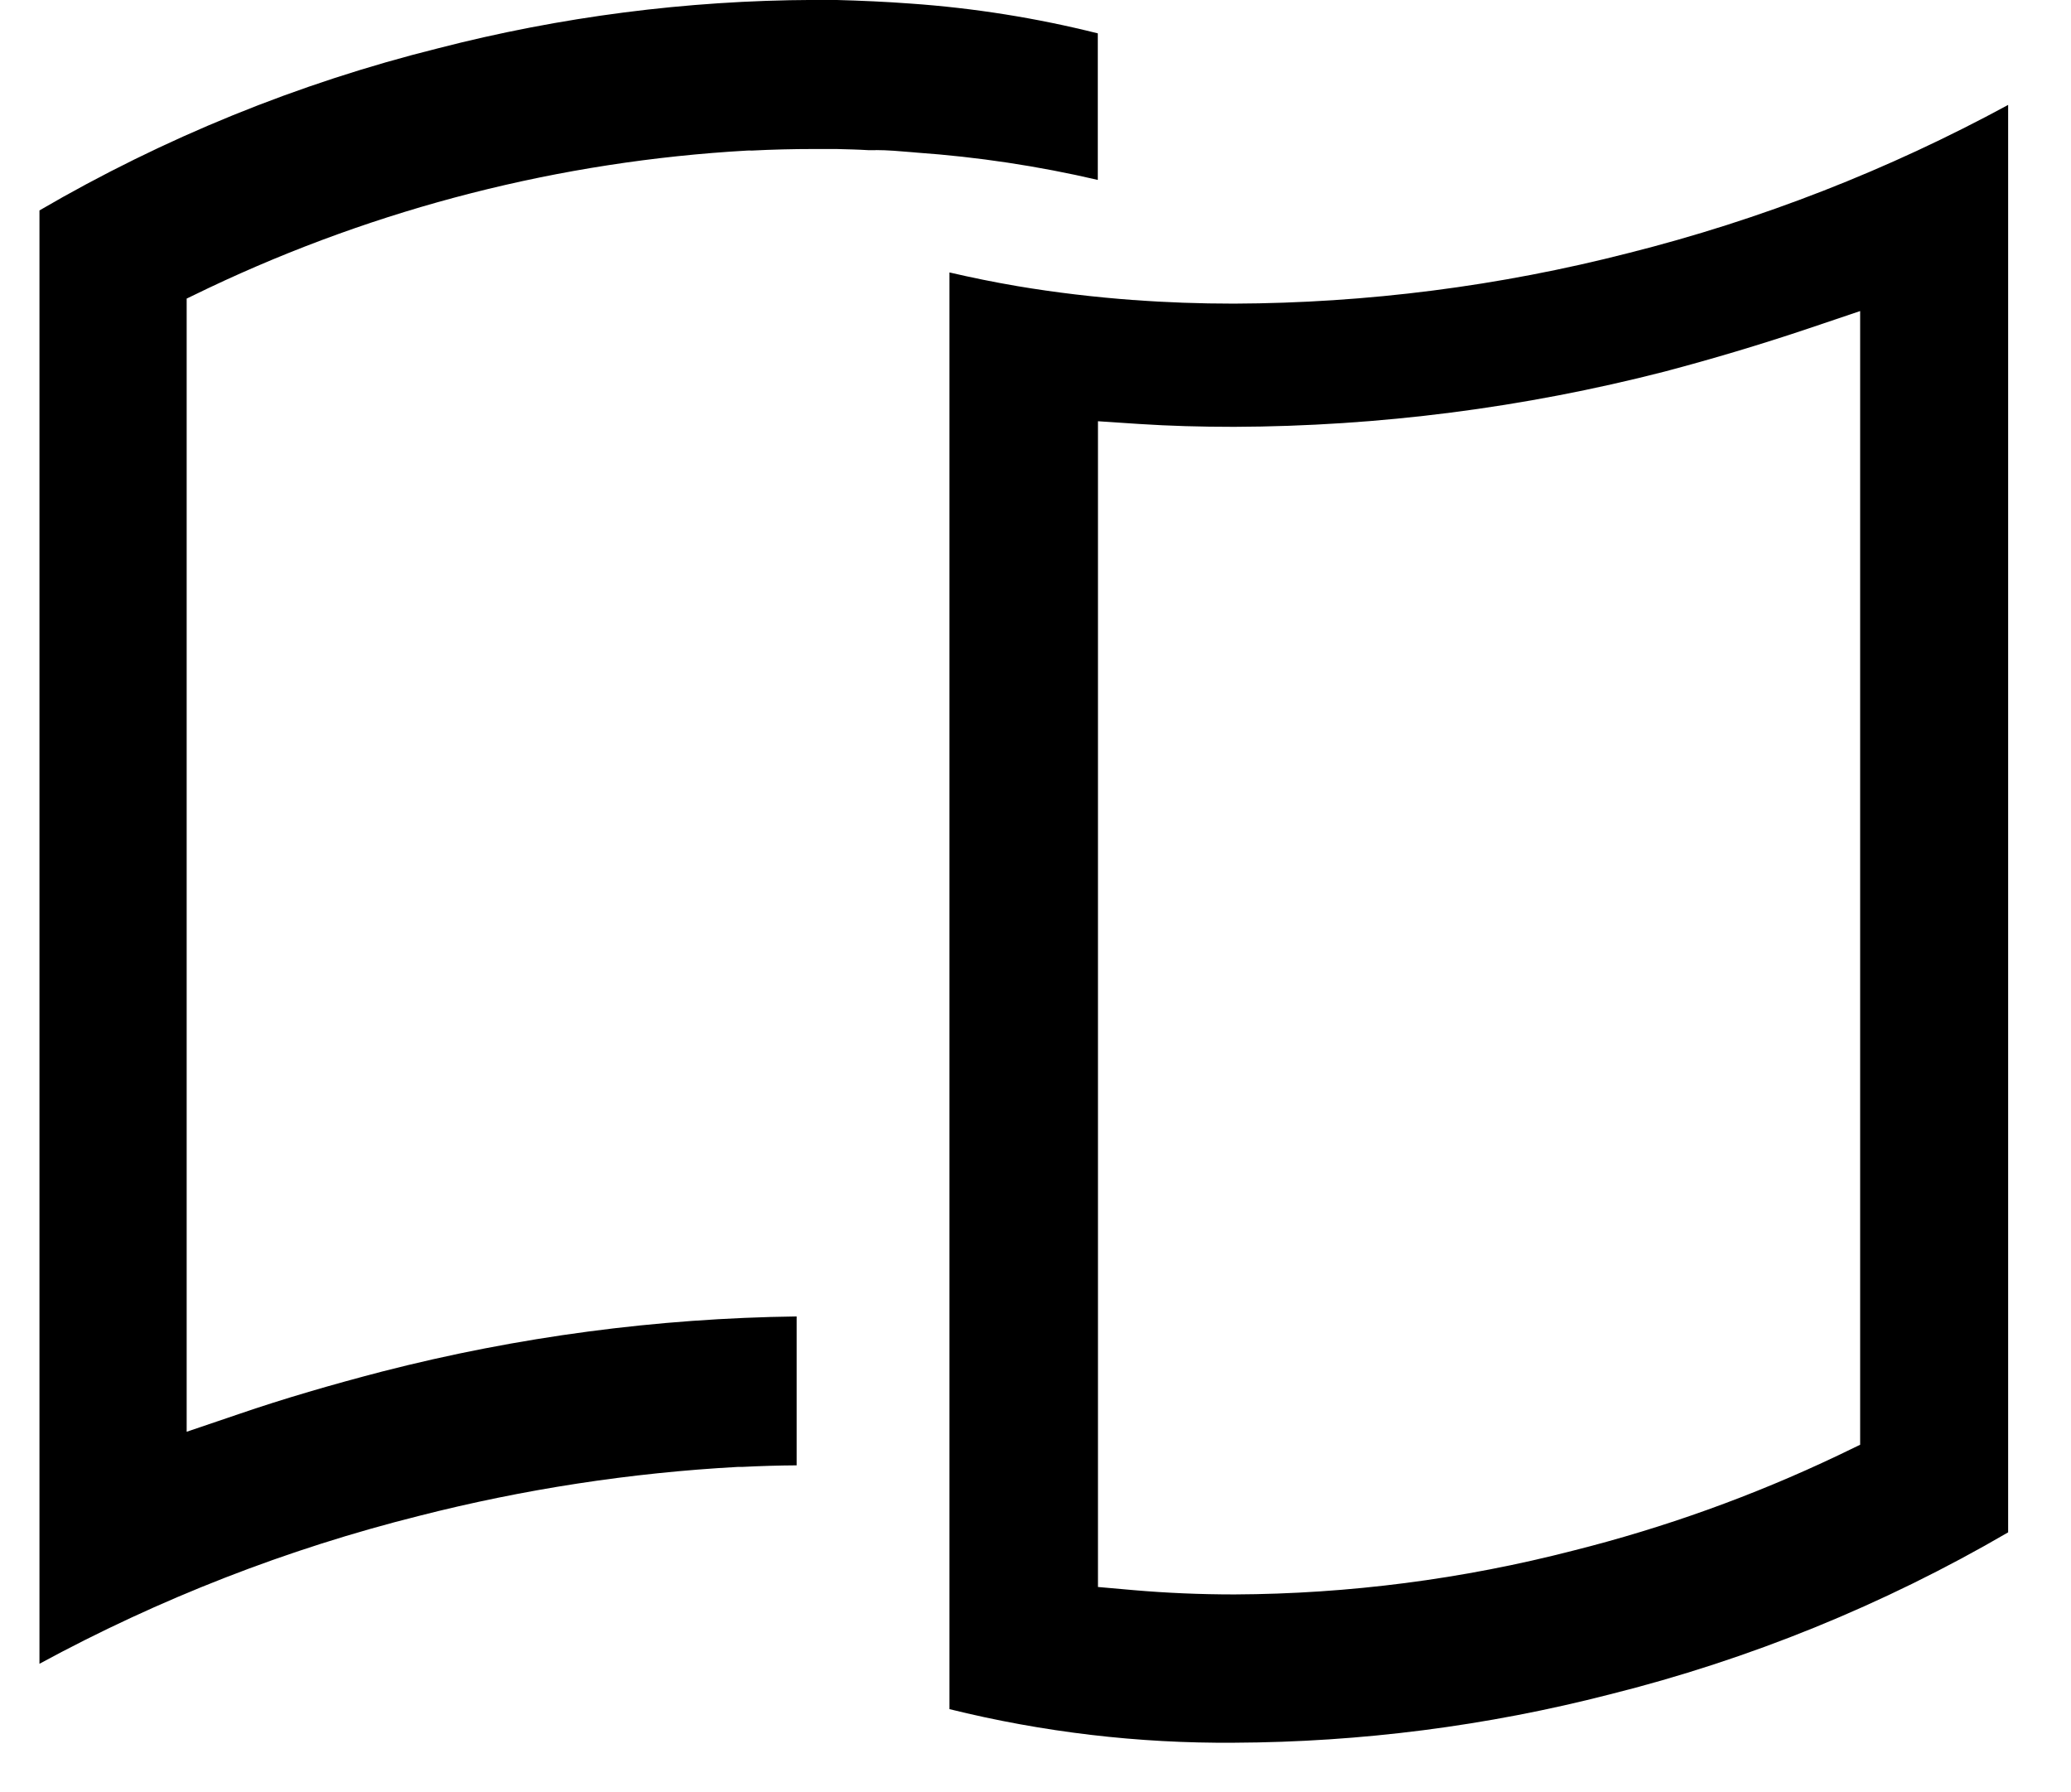
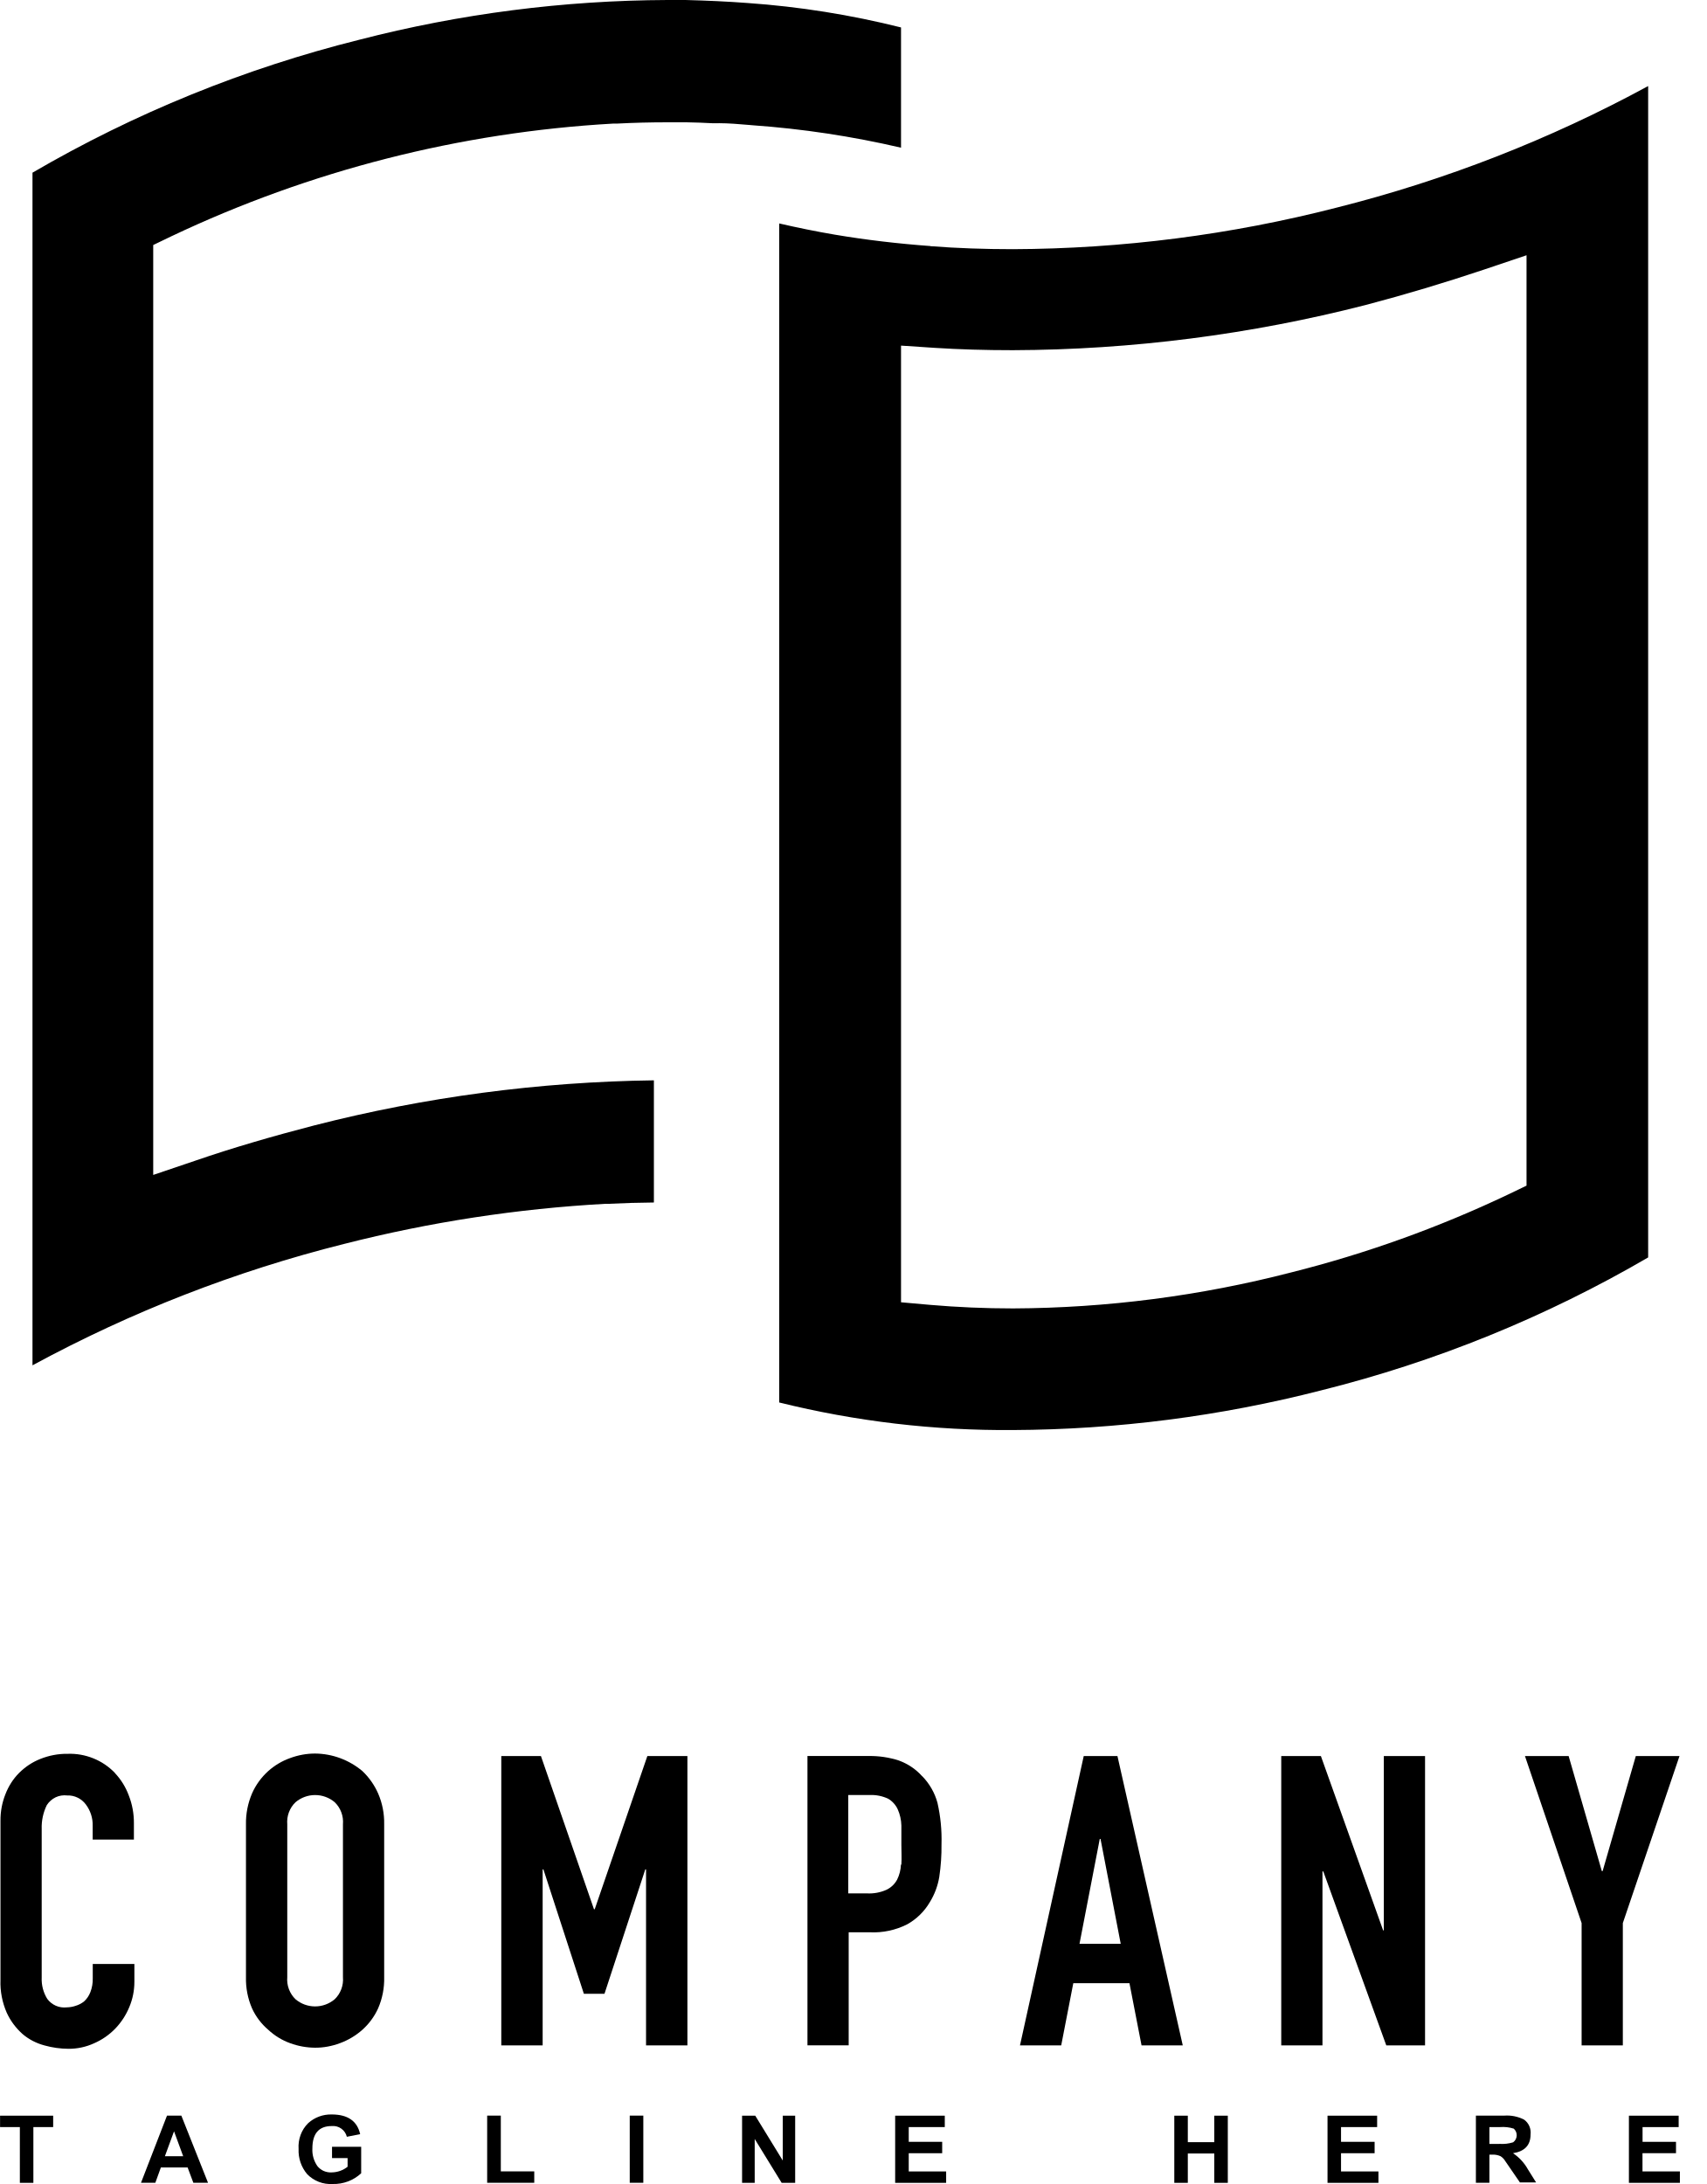
- <svg xmlns="http://www.w3.org/2000/svg" version="1.1" width="37" height="32" viewBox="0 0 37 32">
-   <path d="M15.647 2.683h-0.125c-0.192-0.012-0.384-0.016-0.576-0.021v0h-0.416c-0.363 0-0.733 0.009-1.101 0.028-0.028-0.002-0.056-0.002-0.083 0-3.332 0.189-6.596 1.022-9.615 2.453l-0.396 0.191v20.243l0.925-0.314c0.812-0.279 1.677-0.53 2.572-0.763 2.42-0.621 4.904-0.951 7.401-0.983v2.66c-0.331 0.002-0.652 0.012-0.974 0.028h-0.076c-1.922 0.105-3.829 0.398-5.694 0.874-2.363 0.592-4.642 1.48-6.784 2.643v-25.963c2.225-1.298 4.621-2.272 7.117-2.895 2.192-0.566 4.445-0.856 6.707-0.865h0.391c0.467 0.012 0.923 0.033 1.351 0.065 1.127 0.079 2.246 0.257 3.342 0.532v2.618c-1.065-0.248-2.148-0.411-3.238-0.488-0.022-0.002-0.044-0.004-0.066-0.006-0.226-0.019-0.452-0.039-0.662-0.039zM20.254 5.359c0.58 0.044 1.182 0.065 1.79 0.065 2.379-0.009 4.747-0.312 7.052-0.904 2.361-0.594 4.64-1.483 6.781-2.646v25.5c-2.226 1.297-4.622 2.271-7.119 2.895-2.192 0.564-4.445 0.853-6.707 0.863-1.714 0.014-3.424-0.188-5.088-0.6v-25.665c0.393 0.091 0.798 0.174 1.21 0.244 0.675 0.114 1.388 0.198 2.082 0.249zM33.232 5.557l-0.925 0.312c-0.851 0.286-1.709 0.542-2.572 0.77-2.512 0.645-5.093 0.977-7.686 0.986-0.604 0-1.159-0.016-1.695-0.051l-0.738-0.049v20.825l0.634 0.056c0.588 0.051 1.194 0.077 1.804 0.077 2.042-0.009 4.075-0.272 6.053-0.783 1.628-0.409 3.213-0.978 4.73-1.7l0.396-0.191v-20.25z" />
+ <svg xmlns="http://www.w3.org/2000/svg" version="1.1" width="25" height="32" viewBox="0 0 25 32">
+   <path d="M10.531 1.806h-0.084c-0.129-0.008-0.258-0.011-0.388-0.014v0h-0.28c-0.244 0-0.494 0.006-0.741 0.019-0.019-0.001-0.037-0.001-0.056 0-2.243 0.127-4.44 0.688-6.471 1.651l-0.266 0.128v13.625l0.623-0.211c0.546-0.188 1.129-0.357 1.731-0.513 1.629-0.418 3.301-0.64 4.982-0.662v1.79c-0.223 0.002-0.439 0.008-0.655 0.019h-0.051c-1.294 0.071-2.577 0.268-3.833 0.588-1.59 0.398-3.124 0.996-4.566 1.779v-17.475c1.497-0.873 3.11-1.529 4.79-1.948 1.475-0.381 2.992-0.576 4.515-0.582h0.263c0.314 0.008 0.621 0.022 0.909 0.044 0.759 0.053 1.511 0.173 2.249 0.358v1.762c-0.717-0.167-1.445-0.277-2.179-0.329-0.015-0.001-0.030-0.003-0.045-0.004-0.152-0.013-0.304-0.026-0.446-0.026zM13.633 3.607c0.391 0.030 0.796 0.044 1.205 0.044 1.601-0.006 3.195-0.21 4.747-0.609 1.589-0.4 3.123-0.998 4.564-1.781v17.163c-1.498 0.873-3.111 1.529-4.792 1.948-1.475 0.379-2.992 0.574-4.515 0.581-1.154 0.009-2.304-0.126-3.425-0.404v-17.275c0.265 0.061 0.537 0.117 0.814 0.164 0.455 0.077 0.934 0.133 1.401 0.167zM22.367 3.74l-0.623 0.21c-0.573 0.192-1.15 0.365-1.731 0.518-1.691 0.434-3.428 0.657-5.173 0.663-0.406 0-0.78-0.011-1.141-0.034l-0.497-0.033v14.017l0.427 0.038c0.395 0.034 0.803 0.052 1.214 0.052 1.374-0.006 2.743-0.183 4.074-0.527 1.096-0.275 2.162-0.658 3.184-1.144l0.266-0.128v-13.63z" />
+   <path d="M1.684 25.977c-0.090-0.093-0.197-0.166-0.317-0.214s-0.247-0.071-0.376-0.066c-0.137-0.002-0.273 0.024-0.4 0.075-0.117 0.046-0.222 0.116-0.311 0.205s-0.156 0.196-0.201 0.313c-0.049 0.123-0.073 0.254-0.072 0.387v2.335c-0.006 0.165 0.026 0.328 0.092 0.479 0.055 0.12 0.135 0.226 0.233 0.313 0.093 0.079 0.203 0.135 0.321 0.166 0.114 0.032 0.231 0.048 0.349 0.049 0.13 0.001 0.259-0.027 0.377-0.081 0.117-0.051 0.222-0.124 0.311-0.216 0.087-0.091 0.156-0.197 0.204-0.313 0.050-0.118 0.075-0.244 0.075-0.372v-0.261h-0.61v0.208c0.002 0.071-0.010 0.142-0.036 0.208-0.020 0.050-0.050 0.095-0.089 0.131-0.038 0.031-0.081 0.053-0.128 0.067-0.041 0.014-0.084 0.021-0.128 0.022-0.054 0.006-0.11-0.002-0.16-0.024s-0.094-0.057-0.126-0.101c-0.058-0.094-0.086-0.203-0.081-0.313v-2.177c-0.004-0.121 0.022-0.241 0.075-0.349 0.032-0.049 0.077-0.089 0.129-0.114s0.112-0.034 0.17-0.027c0.053-0.002 0.105 0.009 0.152 0.032s0.089 0.057 0.12 0.099c0.068 0.090 0.104 0.2 0.101 0.313v0.202h0.604v-0.238c0.001-0.14-0.024-0.278-0.075-0.408-0.045-0.122-0.114-0.234-0.204-0.329z" />
+   <path d="M5.31 25.95c-0.195-0.164-0.44-0.255-0.694-0.257-0.124 0-0.248 0.023-0.364 0.066-0.119 0.042-0.228 0.107-0.322 0.191-0.101 0.091-0.182 0.202-0.237 0.327-0.061 0.143-0.092 0.297-0.089 0.452v2.239c-0.004 0.158 0.026 0.314 0.089 0.459 0.055 0.12 0.136 0.227 0.237 0.313 0.093 0.087 0.203 0.154 0.322 0.197 0.117 0.043 0.24 0.065 0.364 0.066s0.248-0.023 0.364-0.066c0.121-0.044 0.233-0.111 0.33-0.197 0.097-0.087 0.176-0.194 0.23-0.313 0.063-0.145 0.093-0.301 0.089-0.459v-2.239c0.003-0.155-0.027-0.31-0.089-0.452-0.054-0.123-0.133-0.235-0.23-0.327zM5.025 28.969c0.005 0.060-0.003 0.12-0.024 0.176s-0.054 0.107-0.097 0.148c-0.081 0.068-0.182 0.105-0.287 0.105s-0.207-0.037-0.287-0.105c-0.043-0.041-0.076-0.092-0.097-0.148s-0.029-0.116-0.024-0.176v-2.239c-0.005-0.060 0.003-0.12 0.024-0.176s0.054-0.107 0.097-0.148c0.081-0.068 0.182-0.105 0.287-0.105s0.207 0.037 0.287 0.105c0.043 0.041 0.076 0.092 0.097 0.148s0.029 0.116 0.024 0.176v2.239z" />
+   <path d="M10.072 29.969v-4.239h-0.587l-0.771 2.244h-0.011l-0.777-2.244h-0.581v4.239h0.606v-2.579h0.011l0.593 1.823h0.302l0.598-1.823h0.011v2.579h0.606z" />
+   <path d="M13.513 26.027c-0.093-0.105-0.211-0.184-0.343-0.232-0.142-0.046-0.29-0.068-0.439-0.066h-0.9v4.239h0.604v-1.656h0.311c0.188 0.009 0.376-0.031 0.545-0.116 0.137-0.076 0.252-0.188 0.332-0.324 0.070-0.113 0.117-0.238 0.139-0.369 0.024-0.16 0.035-0.321 0.033-0.482 0.006-0.204-0.014-0.407-0.059-0.606-0.040-0.147-0.117-0.281-0.223-0.39zM13.201 27.319c-0.003 0.077-0.022 0.152-0.056 0.221-0.035 0.065-0.089 0.117-0.156 0.149-0.089 0.040-0.187 0.058-0.285 0.053h-0.275v-1.441h0.311c0.094-0.005 0.187 0.014 0.272 0.053 0.062 0.036 0.112 0.091 0.142 0.157 0.033 0.074 0.051 0.155 0.053 0.236 0 0.089 0 0.183 0 0.282s0.006 0.2 0 0.291h-0.006z" />
+   <path d="M16.374 25.73h-0.495l-0.934 4.239h0.604l0.177-0.911h0.823l0.177 0.911h0.604l-0.957-4.239zM15.817 28.481l0.297-1.537h0.011l0.296 1.537h-0.604z" />
+   <path d="M20.277 28.284h-0.011l-0.912-2.554h-0.581v4.239h0.604v-2.549h0.012l0.923 2.549h0.568v-4.239h-0.604v2.554z" />
+   <path d="M23.968 25.73l-0.486 1.685h-0.012l-0.486-1.685h-0.64l0.83 2.447v1.792h0.604v-1.792l0.83-2.447h-0.64z" />
+   <path d="M0 31.166h0.291v0.817h0.198v-0.817h0.29v-0.167h-0.778v0.167z" />
+   <path d="M2.447 30.998l-0.381 0.984h0.21l0.081-0.224h0.392l0.084 0.224h0.215l-0.391-0.984h-0.21zM2.416 31.593l0.134-0.365 0.134 0.365h-0.268z" />
+   <path d="M4.866 31.62h0.227v0.127c-0.066 0.053-0.149 0.082-0.234 0.083-0.040 0.002-0.079-0.005-0.116-0.021s-0.068-0.041-0.093-0.072c-0.052-0.075-0.078-0.165-0.073-0.257 0-0.219 0.095-0.329 0.283-0.329 0.050-0.005 0.099 0.008 0.14 0.037s0.070 0.071 0.082 0.12l0.195-0.038c-0.042-0.192-0.181-0.289-0.417-0.289-0.127-0.003-0.25 0.042-0.344 0.127-0.050 0.049-0.088 0.108-0.112 0.174s-0.034 0.135-0.029 0.205c-0.006 0.135 0.039 0.267 0.126 0.369 0.048 0.050 0.107 0.088 0.171 0.113s0.134 0.035 0.203 0.031c0.154 0.004 0.304-0.052 0.417-0.157v-0.388h-0.427v0.166z" />
+   <path d="M7.337 30.998h-0.199v0.984h0.69v-0.167h-0.49v-0.817z" />
+   <path d="M9.426 30.998h-0.199v0.984h0.199v-0.984z" />
+   <path d="M11.469 31.656l-0.403-0.657h-0.193v0.984h0.185v-0.643l0.395 0.643h0.198v-0.984h-0.182v0.657z" />
+   <path d="M13.315 31.549h0.49v-0.167h-0.49v-0.216h0.528v-0.167h-0.727v0.984h0.747v-0.167h-0.548v-0.266z" />
+   <path d="M17.792 31.387h-0.388v-0.388h-0.198v0.984h0.198v-0.43h0.388v0.43h0.198v-0.984h-0.198v0.388z" />
+   <path d="M19.649 31.549h0.492v-0.167h-0.492v-0.216h0.529v-0.167h-0.727v0.984h0.746v-0.167h-0.548v-0.266z" />
+   <path d="M22.168 31.549c0.171-0.027 0.258-0.117 0.258-0.274 0.005-0.042-0.001-0.084-0.018-0.123s-0.044-0.072-0.078-0.096c-0.089-0.045-0.189-0.065-0.288-0.058h-0.417v0.984h0.198v-0.412h0.039c0.042-0.003 0.084 0.005 0.123 0.022 0.029 0.018 0.053 0.043 0.070 0.072l0.215 0.313h0.237l-0.12-0.192c-0.053-0.095-0.128-0.176-0.218-0.236zM21.969 31.413h-0.146v-0.247h0.156c0.068-0.005 0.136 0.002 0.201 0.023 0.014 0.013 0.026 0.029 0.033 0.046s0.011 0.037 0.010 0.056c-0.001 0.019-0.006 0.038-0.015 0.055s-0.022 0.032-0.037 0.043c-0.065 0.020-0.133 0.028-0.201 0.023z" />
+   <path d="M24.067 31.549h0.49v-0.167h-0.49v-0.216h0.529v-0.167h-0.729v0.984h0.747v-0.167h-0.548v-0.266z" />
</svg>
